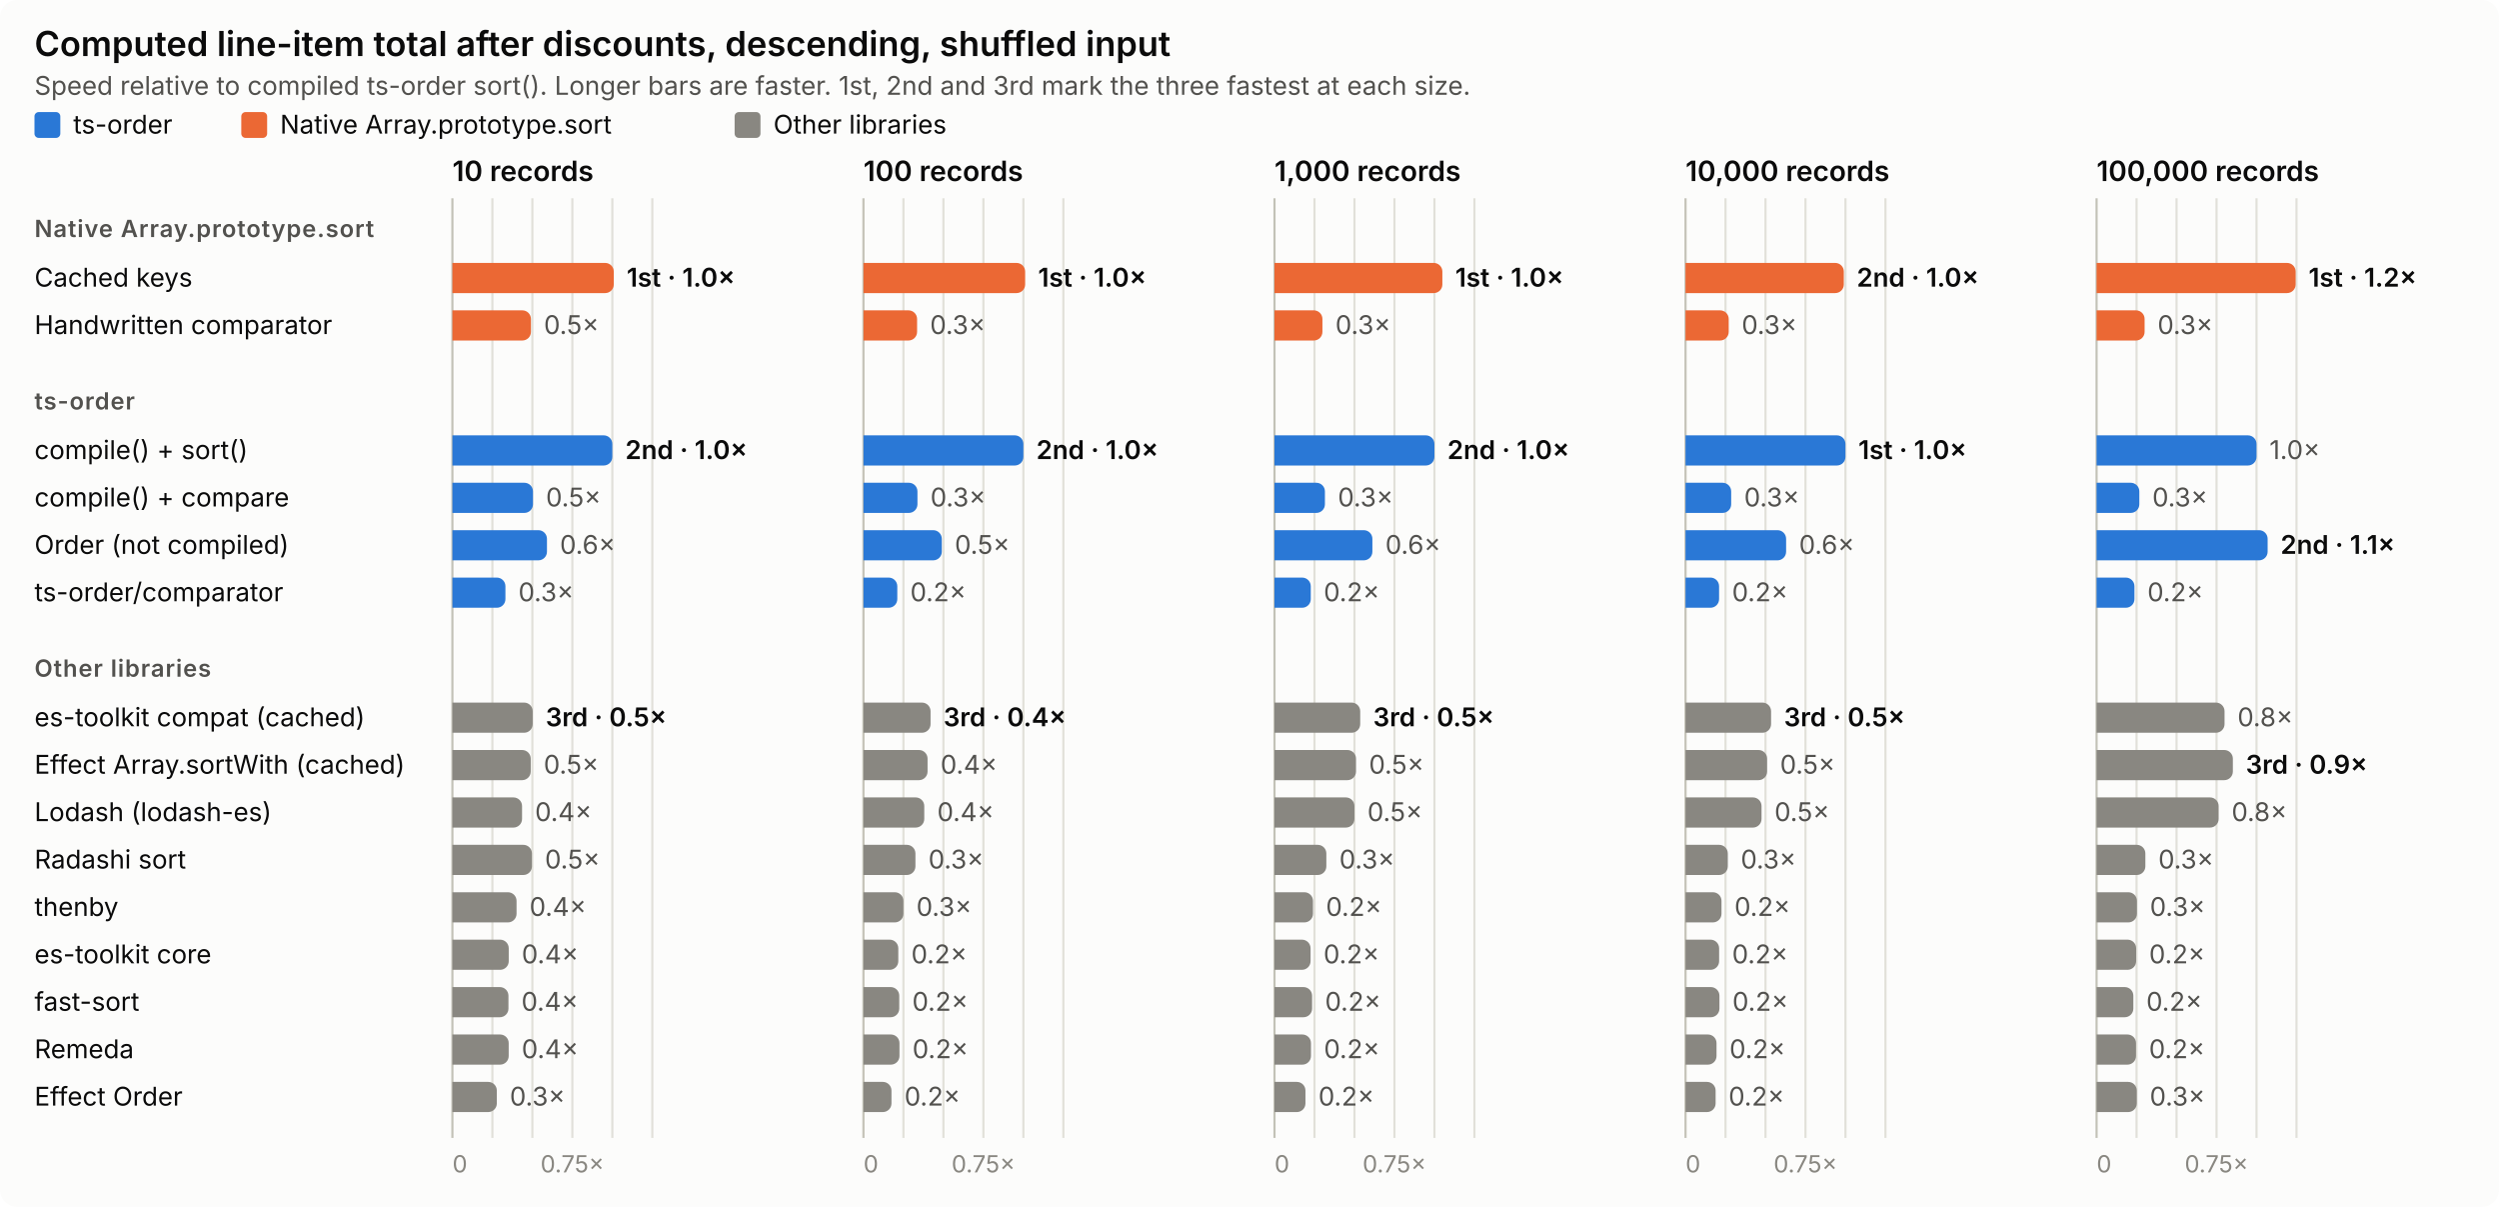
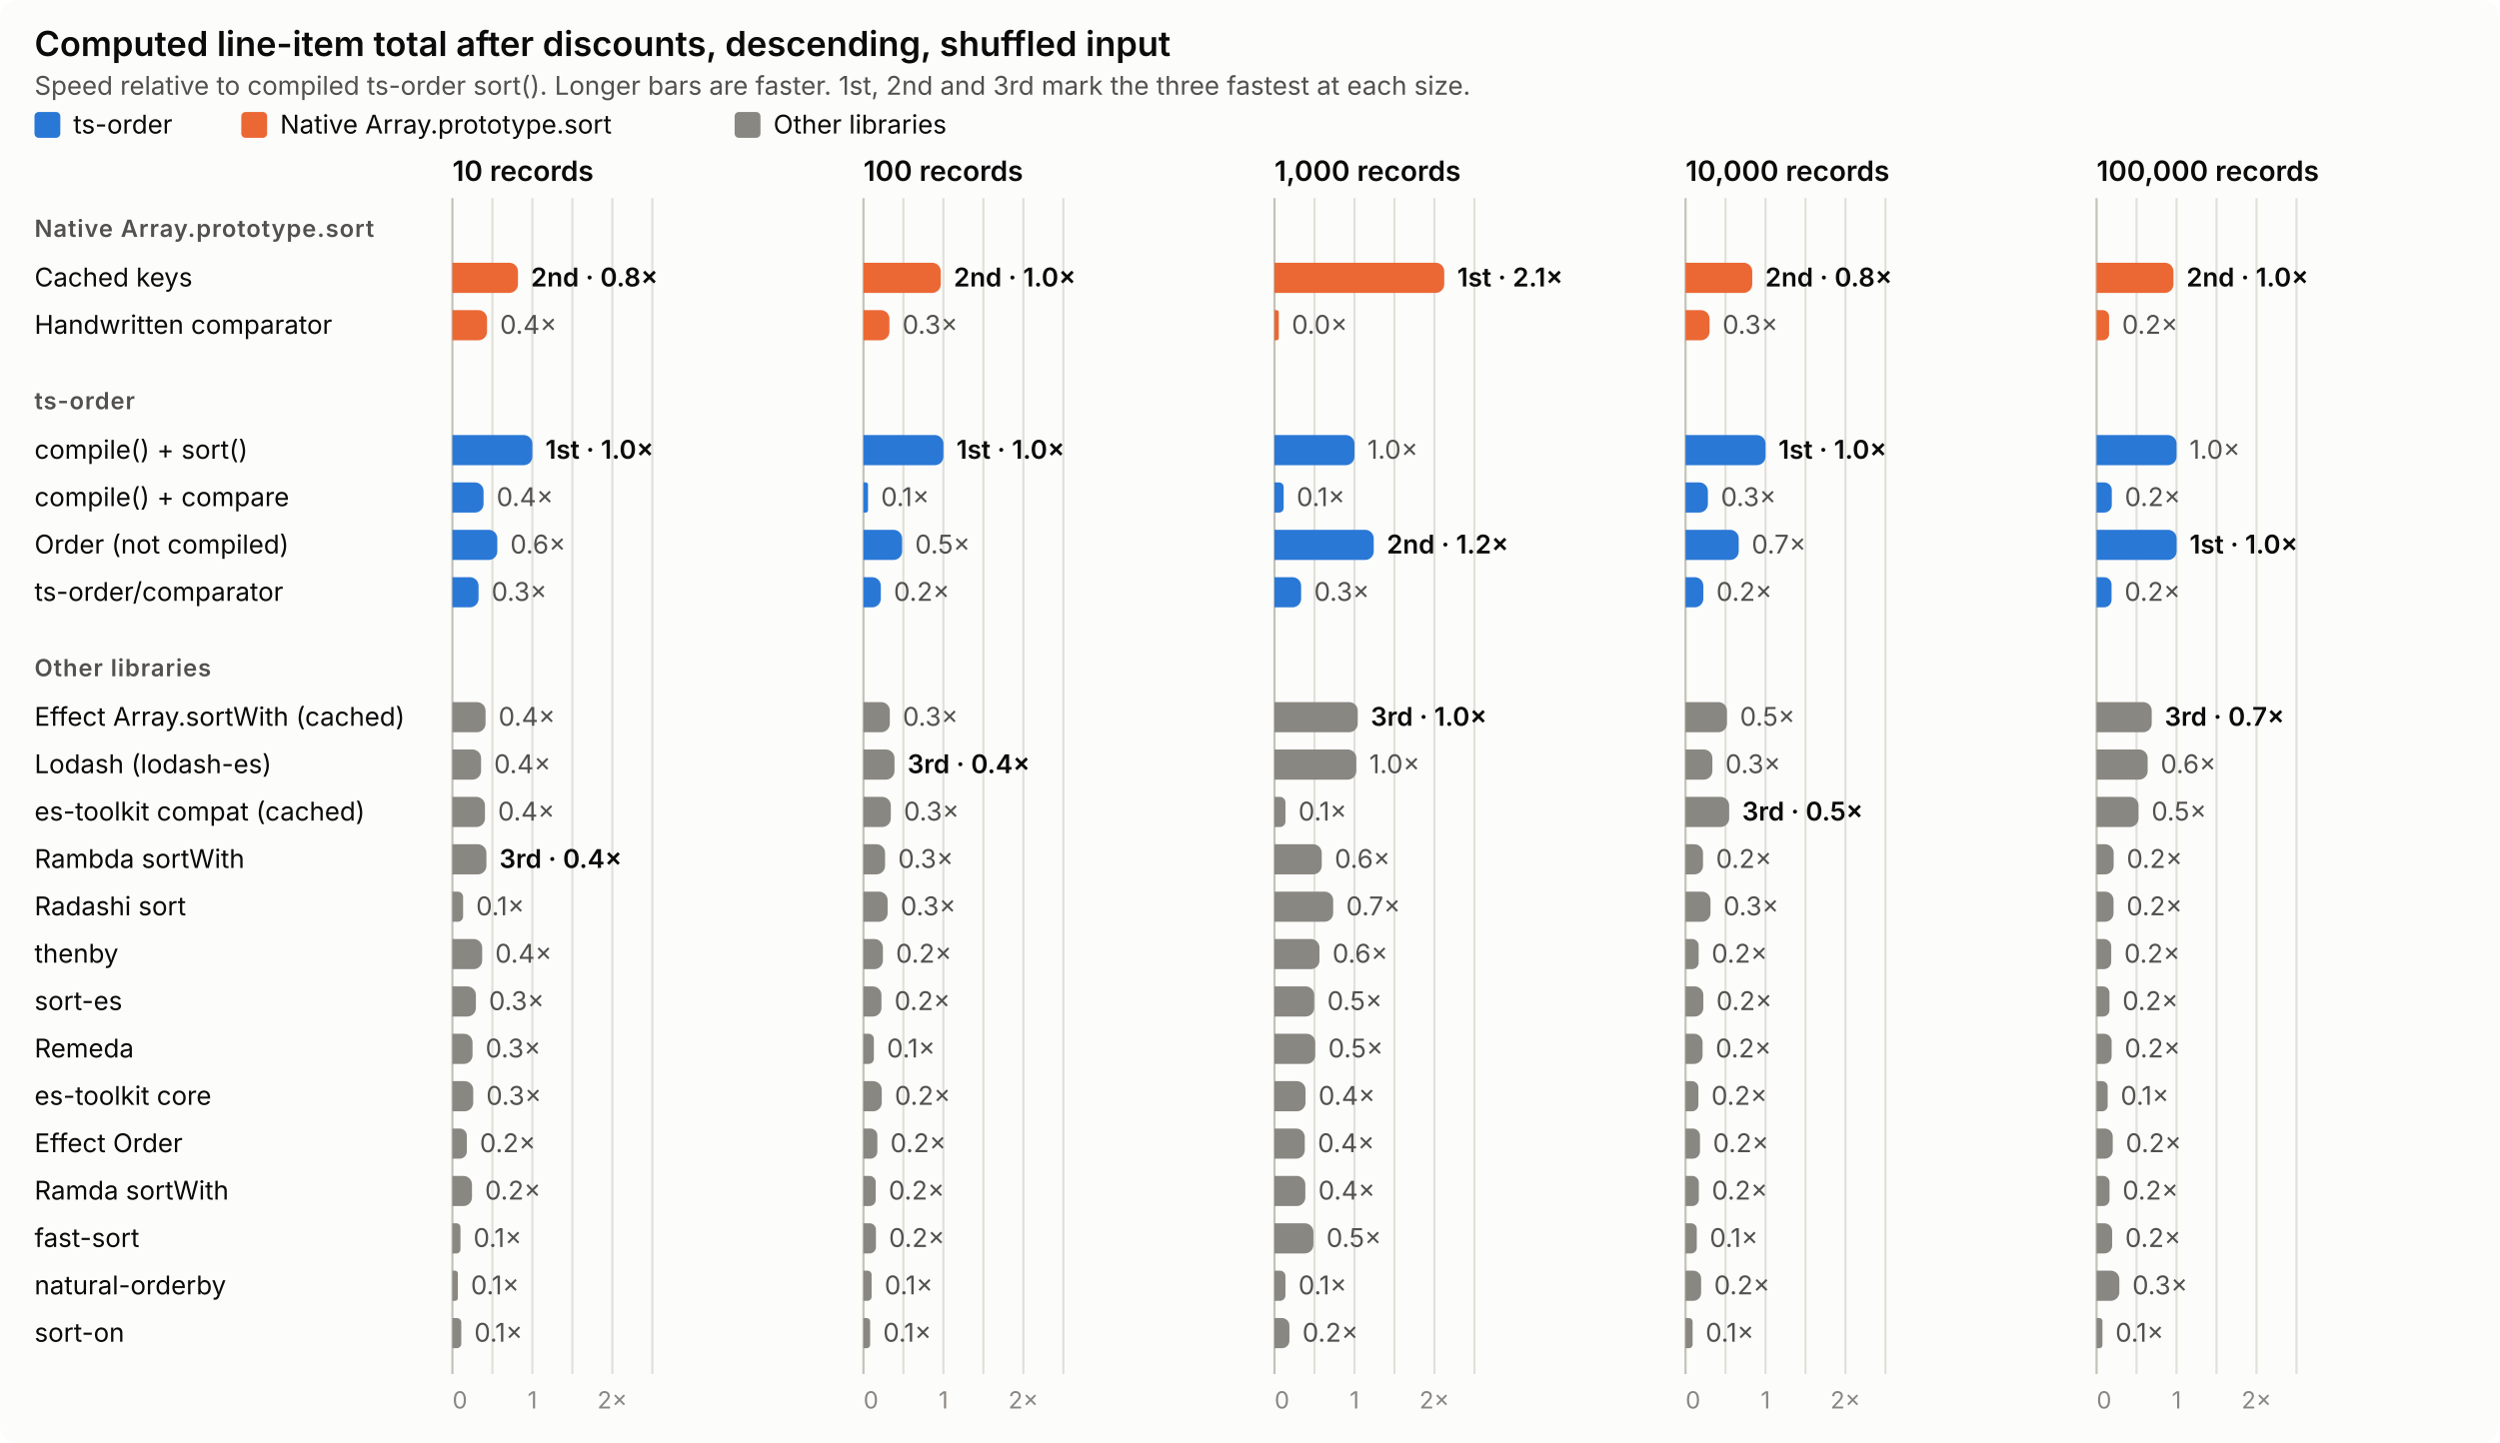
- <svg xmlns="http://www.w3.org/2000/svg" width="1160" height="560" viewBox="0 0 1160 560" role="img" aria-label="Computed line-item total after discounts, descending, shuffled input">
+ <svg xmlns="http://www.w3.org/2000/svg" width="1160" height="670" viewBox="0 0 1160 670" role="img" aria-label="Computed line-item total after discounts, descending, shuffled input">
  <style>
	.surface { fill: #fcfcfb; }
	.title { fill: #0b0b0b; font-size: 16px; font-weight: 600; }
	.subtitle, .value { fill: #52514e; font-size: 12px; }
	.place { fill: #0b0b0b; font-weight: 600; }
	.label { fill: #0b0b0b; font-size: 12px; }
	.group { fill: #52514e; font-size: 11px; font-weight: 600; text-transform: uppercase; letter-spacing: 0.04em; }
	.panel { fill: #0b0b0b; font-size: 13px; font-weight: 600; }
	.tick, .missing { fill: #898781; font-size: 11px; font-variant-numeric: tabular-nums; }
	.grid { stroke: #e1e0d9; stroke-width: 1; }
	.axis { stroke: #c3c2b7; stroke-width: 1; }
	.ts-order { fill: #2a78d6; }
	.native { fill: #eb6834; }
	.other { fill: #898781; }
	@media (prefers-color-scheme: dark) {
		.surface { fill: #1a1a19; }
		.title, .label, .panel { fill: #f0efec; }
		.subtitle, .value, .group { fill: #c3c2b7; }
		.place { fill: #f0efec; }
		.grid { stroke: #2c2c2a; }
		.axis { stroke: #383835; }
		.ts-order { fill: #3987e5; }
		.native { fill: #d95926; }
	}
	text { font-family: system-ui, -apple-system, 'Segoe UI', sans-serif; }
</style>
-   <rect class="surface" width="1160" height="560" rx="8" />
+   <rect class="surface" width="1160" height="670" rx="8" />
  <text class="title" x="16" y="26">Computed line-item total after discounts, descending, shuffled input</text>
  <text class="subtitle" x="16" y="44">Speed relative to compiled ts-order sort(). Longer bars are faster. 1st, 2nd and 3rd mark the three fastest at each size.</text>
  <rect class="ts-order" x="16" y="52" width="12" height="12" rx="2" />
  <text class="label" x="34" y="62">ts-order</text>
  <rect class="native" x="112" y="52" width="12" height="12" rx="2" />
  <text class="label" x="130" y="62">Native Array.prototype.sort</text>
  <rect class="other" x="341" y="52" width="12" height="12" rx="2" />
  <text class="label" x="359" y="62">Other libraries</text>
  <text class="panel" x="210" y="84">10 records</text>
-   <line class="axis" x1="210" x2="210" y1="92" y2="528" />
-   <text class="tick" x="210" y="544" text-anchor="start">0</text>
-   <line class="grid" x1="228.56" x2="228.56" y1="92" y2="528" />
-   <line class="grid" x1="247.12" x2="247.12" y1="92" y2="528" />
-   <line class="grid" x1="265.68" x2="265.68" y1="92" y2="528" />
-   <text class="tick" x="265.68" y="544" text-anchor="middle">0.75×</text>
-   <line class="grid" x1="284.24" x2="284.24" y1="92" y2="528" />
-   <line class="grid" x1="302.8" x2="302.8" y1="92" y2="528" />
+   <line class="axis" x1="210" x2="210" y1="92" y2="638" />
+   <text class="tick" x="210" y="654" text-anchor="start">0</text>
+   <line class="grid" x1="228.56" x2="228.56" y1="92" y2="638" />
+   <line class="grid" x1="247.12" x2="247.12" y1="92" y2="638" />
+   <text class="tick" x="247.12" y="654" text-anchor="middle">1</text>
+   <line class="grid" x1="265.68" x2="265.68" y1="92" y2="638" />
+   <line class="grid" x1="284.24" x2="284.24" y1="92" y2="638" />
+   <text class="tick" x="284.24" y="654" text-anchor="middle">2×</text>
+   <line class="grid" x1="302.8" x2="302.8" y1="92" y2="638" />
  <text class="panel" x="400.8" y="84">100 records</text>
-   <line class="axis" x1="400.8" x2="400.8" y1="92" y2="528" />
-   <text class="tick" x="400.8" y="544" text-anchor="start">0</text>
-   <line class="grid" x1="419.36" x2="419.36" y1="92" y2="528" />
-   <line class="grid" x1="437.92" x2="437.92" y1="92" y2="528" />
-   <line class="grid" x1="456.48" x2="456.48" y1="92" y2="528" />
-   <text class="tick" x="456.48" y="544" text-anchor="middle">0.75×</text>
-   <line class="grid" x1="475.04" x2="475.04" y1="92" y2="528" />
-   <line class="grid" x1="493.6" x2="493.6" y1="92" y2="528" />
+   <line class="axis" x1="400.8" x2="400.8" y1="92" y2="638" />
+   <text class="tick" x="400.8" y="654" text-anchor="start">0</text>
+   <line class="grid" x1="419.36" x2="419.36" y1="92" y2="638" />
+   <line class="grid" x1="437.92" x2="437.92" y1="92" y2="638" />
+   <text class="tick" x="437.92" y="654" text-anchor="middle">1</text>
+   <line class="grid" x1="456.48" x2="456.48" y1="92" y2="638" />
+   <line class="grid" x1="475.04" x2="475.04" y1="92" y2="638" />
+   <text class="tick" x="475.04" y="654" text-anchor="middle">2×</text>
+   <line class="grid" x1="493.6" x2="493.6" y1="92" y2="638" />
  <text class="panel" x="591.6" y="84">1,000 records</text>
-   <line class="axis" x1="591.6" x2="591.6" y1="92" y2="528" />
-   <text class="tick" x="591.6" y="544" text-anchor="start">0</text>
-   <line class="grid" x1="610.16" x2="610.16" y1="92" y2="528" />
-   <line class="grid" x1="628.72" x2="628.72" y1="92" y2="528" />
-   <line class="grid" x1="647.28" x2="647.28" y1="92" y2="528" />
-   <text class="tick" x="647.28" y="544" text-anchor="middle">0.75×</text>
-   <line class="grid" x1="665.84" x2="665.84" y1="92" y2="528" />
-   <line class="grid" x1="684.4" x2="684.4" y1="92" y2="528" />
+   <line class="axis" x1="591.6" x2="591.6" y1="92" y2="638" />
+   <text class="tick" x="591.6" y="654" text-anchor="start">0</text>
+   <line class="grid" x1="610.16" x2="610.16" y1="92" y2="638" />
+   <line class="grid" x1="628.72" x2="628.72" y1="92" y2="638" />
+   <text class="tick" x="628.72" y="654" text-anchor="middle">1</text>
+   <line class="grid" x1="647.28" x2="647.28" y1="92" y2="638" />
+   <line class="grid" x1="665.84" x2="665.84" y1="92" y2="638" />
+   <text class="tick" x="665.84" y="654" text-anchor="middle">2×</text>
+   <line class="grid" x1="684.4" x2="684.4" y1="92" y2="638" />
  <text class="panel" x="782.4" y="84">10,000 records</text>
-   <line class="axis" x1="782.4" x2="782.4" y1="92" y2="528" />
-   <text class="tick" x="782.4" y="544" text-anchor="start">0</text>
-   <line class="grid" x1="800.96" x2="800.96" y1="92" y2="528" />
-   <line class="grid" x1="819.52" x2="819.52" y1="92" y2="528" />
-   <line class="grid" x1="838.08" x2="838.08" y1="92" y2="528" />
-   <text class="tick" x="838.08" y="544" text-anchor="middle">0.75×</text>
-   <line class="grid" x1="856.64" x2="856.64" y1="92" y2="528" />
-   <line class="grid" x1="875.2" x2="875.2" y1="92" y2="528" />
+   <line class="axis" x1="782.4" x2="782.4" y1="92" y2="638" />
+   <text class="tick" x="782.4" y="654" text-anchor="start">0</text>
+   <line class="grid" x1="800.96" x2="800.96" y1="92" y2="638" />
+   <line class="grid" x1="819.52" x2="819.52" y1="92" y2="638" />
+   <text class="tick" x="819.52" y="654" text-anchor="middle">1</text>
+   <line class="grid" x1="838.08" x2="838.08" y1="92" y2="638" />
+   <line class="grid" x1="856.64" x2="856.64" y1="92" y2="638" />
+   <text class="tick" x="856.64" y="654" text-anchor="middle">2×</text>
+   <line class="grid" x1="875.2" x2="875.2" y1="92" y2="638" />
  <text class="panel" x="973.2" y="84">100,000 records</text>
-   <line class="axis" x1="973.2" x2="973.2" y1="92" y2="528" />
-   <text class="tick" x="973.2" y="544" text-anchor="start">0</text>
-   <line class="grid" x1="991.76" x2="991.76" y1="92" y2="528" />
-   <line class="grid" x1="1010.32" x2="1010.32" y1="92" y2="528" />
-   <line class="grid" x1="1028.88" x2="1028.88" y1="92" y2="528" />
-   <text class="tick" x="1028.88" y="544" text-anchor="middle">0.75×</text>
-   <line class="grid" x1="1047.44" x2="1047.44" y1="92" y2="528" />
-   <line class="grid" x1="1066" x2="1066" y1="92" y2="528" />
+   <line class="axis" x1="973.2" x2="973.2" y1="92" y2="638" />
+   <text class="tick" x="973.2" y="654" text-anchor="start">0</text>
+   <line class="grid" x1="991.76" x2="991.76" y1="92" y2="638" />
+   <line class="grid" x1="1010.32" x2="1010.32" y1="92" y2="638" />
+   <text class="tick" x="1010.32" y="654" text-anchor="middle">1</text>
+   <line class="grid" x1="1028.88" x2="1028.88" y1="92" y2="638" />
+   <line class="grid" x1="1047.44" x2="1047.44" y1="92" y2="638" />
+   <text class="tick" x="1047.44" y="654" text-anchor="middle">2×</text>
+   <line class="grid" x1="1066" x2="1066" y1="92" y2="638" />
  <text class="group" x="16" y="110">Native Array.prototype.sort</text>
  <text class="label" x="16" y="133">Cached keys</text>
-   <path class="native" d="M210,122h70.911a4,4 0 0 1 4,4v6a4,4 0 0 1 -4,4h-70.911z" />
-   <text class="value place" x="290.911" y="133">1st · 1.0×</text>
-   <path class="native" d="M400.8,122h71.062a4,4 0 0 1 4,4v6a4,4 0 0 1 -4,4h-71.062z" />
-   <text class="value place" x="481.862" y="133">1st · 1.0×</text>
-   <path class="native" d="M591.6,122h73.928a4,4 0 0 1 4,4v6a4,4 0 0 1 -4,4h-73.928z" />
-   <text class="value place" x="675.528" y="133">1st · 1.0×</text>
-   <path class="native" d="M782.4,122h69.482a4,4 0 0 1 4,4v6a4,4 0 0 1 -4,4h-69.482z" />
-   <text class="value place" x="861.882" y="133">2nd · 1.0×</text>
-   <path class="native" d="M973.2,122h88.413a4,4 0 0 1 4,4v6a4,4 0 0 1 -4,4h-88.413z" />
-   <text class="value place" x="1071.613" y="133">1st · 1.2×</text>
+   <path class="native" d="M210,122h26.434a4,4 0 0 1 4,4v6a4,4 0 0 1 -4,4h-26.434z" />
+   <text class="value place" x="246.434" y="133">2nd · 0.8×</text>
+   <path class="native" d="M400.8,122h31.9a4,4 0 0 1 4,4v6a4,4 0 0 1 -4,4h-31.9z" />
+   <text class="value place" x="442.7" y="133">2nd · 1.0×</text>
+   <path class="native" d="M591.6,122h74.804a4,4 0 0 1 4,4v6a4,4 0 0 1 -4,4h-74.804z" />
+   <text class="value place" x="676.404" y="133">1st · 2.1×</text>
+   <path class="native" d="M782.4,122h26.98a4,4 0 0 1 4,4v6a4,4 0 0 1 -4,4h-26.98z" />
+   <text class="value place" x="819.38" y="133">2nd · 0.8×</text>
+   <path class="native" d="M973.2,122h31.696a4,4 0 0 1 4,4v6a4,4 0 0 1 -4,4h-31.696z" />
+   <text class="value place" x="1014.896" y="133">2nd · 1.0×</text>
  <text class="label" x="16" y="155">Handwritten comparator</text>
-   <path class="native" d="M210,144h32.46a4,4 0 0 1 4,4v6a4,4 0 0 1 -4,4h-32.46z" />
-   <text class="value" x="252.46" y="155">0.5×</text>
-   <path class="native" d="M400.8,144h20.896a4,4 0 0 1 4,4v6a4,4 0 0 1 -4,4h-20.896z" />
-   <text class="value" x="431.696" y="155">0.3×</text>
-   <path class="native" d="M591.6,144h18.254a4,4 0 0 1 4,4v6a4,4 0 0 1 -4,4h-18.254z" />
-   <text class="value" x="619.854" y="155">0.3×</text>
-   <path class="native" d="M782.4,144h16.047a4,4 0 0 1 4,4v6a4,4 0 0 1 -4,4h-16.047z" />
-   <text class="value" x="808.447" y="155">0.3×</text>
-   <path class="native" d="M973.2,144h18.295a4,4 0 0 1 4,4v6a4,4 0 0 1 -4,4h-18.295z" />
-   <text class="value" x="1001.495" y="155">0.3×</text>
+   <path class="native" d="M210,144h12.087a4,4 0 0 1 4,4v6a4,4 0 0 1 -4,4h-12.087z" />
+   <text class="value" x="232.087" y="155">0.4×</text>
+   <path class="native" d="M400.8,144h8.057a4,4 0 0 1 4,4v6a4,4 0 0 1 -4,4h-8.057z" />
+   <text class="value" x="418.857" y="155">0.3×</text>
+   <path class="native" d="M591.6,144h1a1,1 0 0 1 1,1v12a1,1 0 0 1 -1,1h-1z" />
+   <text class="value" x="599.6" y="155">0.0×</text>
+   <path class="native" d="M782.4,144h7.153a4,4 0 0 1 4,4v6a4,4 0 0 1 -4,4h-7.153z" />
+   <text class="value" x="799.553" y="155">0.3×</text>
+   <path class="native" d="M973.2,144h2.905a2.905,2.905 0 0 1 2.905,2.905v8.19a2.905,2.905 0 0 1 -2.905,2.905h-2.905z" />
+   <text class="value" x="985.01" y="155">0.2×</text>
  <text class="group" x="16" y="190">ts-order</text>
  <text class="label" x="16" y="213">compile() + sort()</text>
-   <path class="ts-order" d="M210,202h70.24a4,4 0 0 1 4,4v6a4,4 0 0 1 -4,4h-70.24z" />
-   <text class="value place" x="290.24" y="213">2nd · 1.0×</text>
-   <path class="ts-order" d="M400.8,202h70.24a4,4 0 0 1 4,4v6a4,4 0 0 1 -4,4h-70.24z" />
-   <text class="value place" x="481.04" y="213">2nd · 1.0×</text>
-   <path class="ts-order" d="M591.6,202h70.24a4,4 0 0 1 4,4v6a4,4 0 0 1 -4,4h-70.24z" />
-   <text class="value place" x="671.84" y="213">2nd · 1.0×</text>
-   <path class="ts-order" d="M782.4,202h70.24a4,4 0 0 1 4,4v6a4,4 0 0 1 -4,4h-70.24z" />
-   <text class="value place" x="862.64" y="213">1st · 1.0×</text>
-   <path class="ts-order" d="M973.2,202h70.24a4,4 0 0 1 4,4v6a4,4 0 0 1 -4,4h-70.24z" />
-   <text class="value" x="1053.44" y="213">1.0×</text>
+   <path class="ts-order" d="M210,202h33.12a4,4 0 0 1 4,4v6a4,4 0 0 1 -4,4h-33.12z" />
+   <text class="value place" x="253.12" y="213">1st · 1.0×</text>
+   <path class="ts-order" d="M400.8,202h33.12a4,4 0 0 1 4,4v6a4,4 0 0 1 -4,4h-33.12z" />
+   <text class="value place" x="443.92" y="213">1st · 1.0×</text>
+   <path class="ts-order" d="M591.6,202h33.12a4,4 0 0 1 4,4v6a4,4 0 0 1 -4,4h-33.12z" />
+   <text class="value" x="634.72" y="213">1.0×</text>
+   <path class="ts-order" d="M782.4,202h33.12a4,4 0 0 1 4,4v6a4,4 0 0 1 -4,4h-33.12z" />
+   <text class="value place" x="825.52" y="213">1st · 1.0×</text>
+   <path class="ts-order" d="M973.2,202h33.12a4,4 0 0 1 4,4v6a4,4 0 0 1 -4,4h-33.12z" />
+   <text class="value" x="1016.32" y="213">1.0×</text>
  <text class="label" x="16" y="235">compile() + compare</text>
-   <path class="ts-order" d="M210,224h33.401a4,4 0 0 1 4,4v6a4,4 0 0 1 -4,4h-33.401z" />
-   <text class="value" x="253.401" y="235">0.5×</text>
-   <path class="ts-order" d="M400.8,224h21.067a4,4 0 0 1 4,4v6a4,4 0 0 1 -4,4h-21.067z" />
-   <text class="value" x="431.867" y="235">0.3×</text>
-   <path class="ts-order" d="M591.6,224h19.409a4,4 0 0 1 4,4v6a4,4 0 0 1 -4,4h-19.409z" />
-   <text class="value" x="621.009" y="235">0.3×</text>
-   <path class="ts-order" d="M782.4,224h17.189a4,4 0 0 1 4,4v6a4,4 0 0 1 -4,4h-17.189z" />
-   <text class="value" x="809.589" y="235">0.3×</text>
-   <path class="ts-order" d="M973.2,224h15.849a4,4 0 0 1 4,4v6a4,4 0 0 1 -4,4h-15.849z" />
-   <text class="value" x="999.049" y="235">0.3×</text>
+   <path class="ts-order" d="M210,224h10.468a4,4 0 0 1 4,4v6a4,4 0 0 1 -4,4h-10.468z" />
+   <text class="value" x="230.468" y="235">0.4×</text>
+   <path class="ts-order" d="M400.8,224h1.06a1.06,1.06 0 0 1 1.06,1.06v11.879a1.06,1.06 0 0 1 -1.06,1.06h-1.06z" />
+   <text class="value" x="408.921" y="235">0.1×</text>
+   <path class="ts-order" d="M591.6,224h2.125a2.125,2.125 0 0 1 2.125,2.125v9.749a2.125,2.125 0 0 1 -2.125,2.125h-2.125z" />
+   <text class="value" x="601.851" y="235">0.1×</text>
+   <path class="ts-order" d="M782.4,224h6.385a4,4 0 0 1 4,4v6a4,4 0 0 1 -4,4h-6.385z" />
+   <text class="value" x="798.785" y="235">0.3×</text>
+   <path class="ts-order" d="M973.2,224h3.537a3.537,3.537 0 0 1 3.537,3.537v6.926a3.537,3.537 0 0 1 -3.537,3.537h-3.537z" />
+   <text class="value" x="986.274" y="235">0.2×</text>
  <text class="label" x="16" y="257">Order (not compiled)</text>
-   <path class="ts-order" d="M210,246h39.894a4,4 0 0 1 4,4v6a4,4 0 0 1 -4,4h-39.894z" />
-   <text class="value" x="259.894" y="257">0.6×</text>
-   <path class="ts-order" d="M400.8,246h32.373a4,4 0 0 1 4,4v6a4,4 0 0 1 -4,4h-32.373z" />
-   <text class="value" x="443.173" y="257">0.5×</text>
-   <path class="ts-order" d="M591.6,246h41.443a4,4 0 0 1 4,4v6a4,4 0 0 1 -4,4h-41.443z" />
-   <text class="value" x="643.043" y="257">0.6×</text>
-   <path class="ts-order" d="M782.4,246h42.684a4,4 0 0 1 4,4v6a4,4 0 0 1 -4,4h-42.684z" />
-   <text class="value" x="835.084" y="257">0.6×</text>
-   <path class="ts-order" d="M973.2,246h75.4a4,4 0 0 1 4,4v6a4,4 0 0 1 -4,4h-75.4z" />
-   <text class="value place" x="1058.6" y="257">2nd · 1.1×</text>
+   <path class="ts-order" d="M210,246h16.844a4,4 0 0 1 4,4v6a4,4 0 0 1 -4,4h-16.844z" />
+   <text class="value" x="236.844" y="257">0.6×</text>
+   <path class="ts-order" d="M400.8,246h13.949a4,4 0 0 1 4,4v6a4,4 0 0 1 -4,4h-13.949z" />
+   <text class="value" x="424.749" y="257">0.5×</text>
+   <path class="ts-order" d="M591.6,246h42.074a4,4 0 0 1 4,4v6a4,4 0 0 1 -4,4h-42.074z" />
+   <text class="value place" x="643.674" y="257">2nd · 1.2×</text>
+   <path class="ts-order" d="M782.4,246h20.69a4,4 0 0 1 4,4v6a4,4 0 0 1 -4,4h-20.69z" />
+   <text class="value" x="813.09" y="257">0.7×</text>
+   <path class="ts-order" d="M973.2,246h33.159a4,4 0 0 1 4,4v6a4,4 0 0 1 -4,4h-33.159z" />
+   <text class="value place" x="1016.359" y="257">1st · 1.0×</text>
  <text class="label" x="16" y="279">ts-order/comparator</text>
-   <path class="ts-order" d="M210,268h20.612a4,4 0 0 1 4,4v6a4,4 0 0 1 -4,4h-20.612z" />
-   <text class="value" x="240.612" y="279">0.3×</text>
-   <path class="ts-order" d="M400.8,268h11.71a4,4 0 0 1 4,4v6a4,4 0 0 1 -4,4h-11.71z" />
-   <text class="value" x="422.51" y="279">0.2×</text>
-   <path class="ts-order" d="M591.6,268h12.842a4,4 0 0 1 4,4v6a4,4 0 0 1 -4,4h-12.842z" />
-   <text class="value" x="614.442" y="279">0.2×</text>
-   <path class="ts-order" d="M782.4,268h11.573a4,4 0 0 1 4,4v6a4,4 0 0 1 -4,4h-11.573z" />
-   <text class="value" x="803.973" y="279">0.2×</text>
-   <path class="ts-order" d="M973.2,268h13.581a4,4 0 0 1 4,4v6a4,4 0 0 1 -4,4h-13.581z" />
-   <text class="value" x="996.781" y="279">0.2×</text>
+   <path class="ts-order" d="M210,268h8.138a4,4 0 0 1 4,4v6a4,4 0 0 1 -4,4h-8.138z" />
+   <text class="value" x="228.138" y="279">0.3×</text>
+   <path class="ts-order" d="M400.8,268h4.069a4,4 0 0 1 4,4v6a4,4 0 0 1 -4,4h-4.069z" />
+   <text class="value" x="414.869" y="279">0.2×</text>
+   <path class="ts-order" d="M591.6,268h8.371a4,4 0 0 1 4,4v6a4,4 0 0 1 -4,4h-8.371z" />
+   <text class="value" x="609.971" y="279">0.3×</text>
+   <path class="ts-order" d="M782.4,268h4.27a4,4 0 0 1 4,4v6a4,4 0 0 1 -4,4h-4.27z" />
+   <text class="value" x="796.67" y="279">0.2×</text>
+   <path class="ts-order" d="M973.2,268h3.481a3.481,3.481 0 0 1 3.481,3.481v7.037a3.481,3.481 0 0 1 -3.481,3.481h-3.481z" />
+   <text class="value" x="986.163" y="279">0.2×</text>
  <text class="group" x="16" y="314">Other libraries</text>
-   <text class="label" x="16" y="337">es-toolkit compat (cached)</text>
-   <path class="other" d="M210,326h33.281a4,4 0 0 1 4,4v6a4,4 0 0 1 -4,4h-33.281z" />
-   <text class="value place" x="253.281" y="337">3rd · 0.5×</text>
-   <path class="other" d="M400.8,326h27.153a4,4 0 0 1 4,4v6a4,4 0 0 1 -4,4h-27.153z" />
-   <text class="value place" x="437.953" y="337">3rd · 0.4×</text>
-   <path class="other" d="M591.6,326h35.793a4,4 0 0 1 4,4v6a4,4 0 0 1 -4,4h-35.793z" />
-   <text class="value place" x="637.393" y="337">3rd · 0.5×</text>
-   <path class="other" d="M782.4,326h35.707a4,4 0 0 1 4,4v6a4,4 0 0 1 -4,4h-35.707z" />
-   <text class="value place" x="828.107" y="337">3rd · 0.5×</text>
-   <path class="other" d="M973.2,326h55.401a4,4 0 0 1 4,4v6a4,4 0 0 1 -4,4h-55.401z" />
-   <text class="value" x="1038.601" y="337">0.8×</text>
-   <text class="label" x="16" y="359">Effect Array.sortWith (cached)</text>
-   <path class="other" d="M210,348h32.358a4,4 0 0 1 4,4v6a4,4 0 0 1 -4,4h-32.358z" />
-   <text class="value" x="252.358" y="359">0.5×</text>
-   <path class="other" d="M400.8,348h25.763a4,4 0 0 1 4,4v6a4,4 0 0 1 -4,4h-25.763z" />
-   <text class="value" x="436.563" y="359">0.4×</text>
-   <path class="other" d="M591.6,348h33.84a4,4 0 0 1 4,4v6a4,4 0 0 1 -4,4h-33.84z" />
-   <text class="value" x="635.44" y="359">0.5×</text>
-   <path class="other" d="M782.4,348h33.869a4,4 0 0 1 4,4v6a4,4 0 0 1 -4,4h-33.869z" />
-   <text class="value" x="826.269" y="359">0.5×</text>
-   <path class="other" d="M973.2,348h59.26a4,4 0 0 1 4,4v6a4,4 0 0 1 -4,4h-59.26z" />
-   <text class="value place" x="1042.46" y="359">3rd · 0.9×</text>
-   <text class="label" x="16" y="381">Lodash (lodash-es)</text>
-   <path class="other" d="M210,370h28.333a4,4 0 0 1 4,4v6a4,4 0 0 1 -4,4h-28.333z" />
-   <text class="value" x="248.333" y="381">0.4×</text>
-   <path class="other" d="M400.8,370h24.234a4,4 0 0 1 4,4v6a4,4 0 0 1 -4,4h-24.234z" />
-   <text class="value" x="435.034" y="381">0.4×</text>
-   <path class="other" d="M591.6,370h33.116a4,4 0 0 1 4,4v6a4,4 0 0 1 -4,4h-33.116z" />
-   <text class="value" x="634.716" y="381">0.5×</text>
-   <path class="other" d="M782.4,370h31.281a4,4 0 0 1 4,4v6a4,4 0 0 1 -4,4h-31.281z" />
-   <text class="value" x="823.681" y="381">0.5×</text>
-   <path class="other" d="M973.2,370h52.663a4,4 0 0 1 4,4v6a4,4 0 0 1 -4,4h-52.663z" />
-   <text class="value" x="1035.863" y="381">0.8×</text>
-   <text class="label" x="16" y="403">Radashi sort</text>
-   <path class="other" d="M210,392h32.93a4,4 0 0 1 4,4v6a4,4 0 0 1 -4,4h-32.93z" />
-   <text class="value" x="252.93" y="403">0.5×</text>
-   <path class="other" d="M400.8,392h20.131a4,4 0 0 1 4,4v6a4,4 0 0 1 -4,4h-20.131z" />
-   <text class="value" x="430.931" y="403">0.3×</text>
-   <path class="other" d="M591.6,392h20.071a4,4 0 0 1 4,4v6a4,4 0 0 1 -4,4h-20.071z" />
-   <text class="value" x="621.671" y="403">0.3×</text>
-   <path class="other" d="M782.4,392h15.623a4,4 0 0 1 4,4v6a4,4 0 0 1 -4,4h-15.623z" />
-   <text class="value" x="808.023" y="403">0.3×</text>
-   <path class="other" d="M973.2,392h18.649a4,4 0 0 1 4,4v6a4,4 0 0 1 -4,4h-18.649z" />
-   <text class="value" x="1001.849" y="403">0.3×</text>
-   <text class="label" x="16" y="425">thenby</text>
-   <path class="other" d="M210,414h25.778a4,4 0 0 1 4,4v6a4,4 0 0 1 -4,4h-25.778z" />
-   <text class="value" x="245.778" y="425">0.4×</text>
-   <path class="other" d="M400.8,414h14.561a4,4 0 0 1 4,4v6a4,4 0 0 1 -4,4h-14.561z" />
-   <text class="value" x="425.361" y="425">0.3×</text>
-   <path class="other" d="M591.6,414h13.875a4,4 0 0 1 4,4v6a4,4 0 0 1 -4,4h-13.875z" />
-   <text class="value" x="615.475" y="425">0.2×</text>
-   <path class="other" d="M782.4,414h12.697a4,4 0 0 1 4,4v6a4,4 0 0 1 -4,4h-12.697z" />
-   <text class="value" x="805.097" y="425">0.2×</text>
-   <path class="other" d="M973.2,414h14.745a4,4 0 0 1 4,4v6a4,4 0 0 1 -4,4h-14.745z" />
-   <text class="value" x="997.945" y="425">0.3×</text>
-   <text class="label" x="16" y="447">es-toolkit core</text>
-   <path class="other" d="M210,436h22.152a4,4 0 0 1 4,4v6a4,4 0 0 1 -4,4h-22.152z" />
-   <text class="value" x="242.152" y="447">0.4×</text>
-   <path class="other" d="M400.8,436h12.179a4,4 0 0 1 4,4v6a4,4 0 0 1 -4,4h-12.179z" />
-   <text class="value" x="422.979" y="447">0.2×</text>
-   <path class="other" d="M591.6,436h12.746a4,4 0 0 1 4,4v6a4,4 0 0 1 -4,4h-12.746z" />
-   <text class="value" x="614.346" y="447">0.2×</text>
-   <path class="other" d="M782.4,436h11.597a4,4 0 0 1 4,4v6a4,4 0 0 1 -4,4h-11.597z" />
-   <text class="value" x="803.997" y="447">0.2×</text>
-   <path class="other" d="M973.2,436h14.376a4,4 0 0 1 4,4v6a4,4 0 0 1 -4,4h-14.376z" />
-   <text class="value" x="997.576" y="447">0.2×</text>
-   <text class="label" x="16" y="469">fast-sort</text>
-   <path class="other" d="M210,458h22.016a4,4 0 0 1 4,4v6a4,4 0 0 1 -4,4h-22.016z" />
-   <text class="value" x="242.016" y="469">0.4×</text>
-   <path class="other" d="M400.8,458h12.624a4,4 0 0 1 4,4v6a4,4 0 0 1 -4,4h-12.624z" />
-   <text class="value" x="423.424" y="469">0.2×</text>
-   <path class="other" d="M591.6,458h13.455a4,4 0 0 1 4,4v6a4,4 0 0 1 -4,4h-13.455z" />
-   <text class="value" x="615.055" y="469">0.2×</text>
-   <path class="other" d="M782.4,458h11.739a4,4 0 0 1 4,4v6a4,4 0 0 1 -4,4h-11.739z" />
-   <text class="value" x="804.139" y="469">0.2×</text>
-   <path class="other" d="M973.2,458h13.07a4,4 0 0 1 4,4v6a4,4 0 0 1 -4,4h-13.07z" />
-   <text class="value" x="996.27" y="469">0.2×</text>
+   <text class="label" x="16" y="337">Effect Array.sortWith (cached)</text>
+   <path class="other" d="M210,326h11.386a4,4 0 0 1 4,4v6a4,4 0 0 1 -4,4h-11.386z" />
+   <text class="value" x="231.386" y="337">0.4×</text>
+   <path class="other" d="M400.8,326h8.235a4,4 0 0 1 4,4v6a4,4 0 0 1 -4,4h-8.235z" />
+   <text class="value" x="419.035" y="337">0.3×</text>
+   <path class="other" d="M591.6,326h34.644a4,4 0 0 1 4,4v6a4,4 0 0 1 -4,4h-34.644z" />
+   <text class="value place" x="636.244" y="337">3rd · 1.0×</text>
+   <path class="other" d="M782.4,326h15.251a4,4 0 0 1 4,4v6a4,4 0 0 1 -4,4h-15.251z" />
+   <text class="value" x="807.651" y="337">0.5×</text>
+   <path class="other" d="M973.2,326h21.603a4,4 0 0 1 4,4v6a4,4 0 0 1 -4,4h-21.603z" />
+   <text class="value place" x="1004.803" y="337">3rd · 0.7×</text>
+   <text class="label" x="16" y="359">Lodash (lodash-es)</text>
+   <path class="other" d="M210,348h9.303a4,4 0 0 1 4,4v6a4,4 0 0 1 -4,4h-9.303z" />
+   <text class="value" x="229.303" y="359">0.4×</text>
+   <path class="other" d="M400.8,348h10.415a4,4 0 0 1 4,4v6a4,4 0 0 1 -4,4h-10.415z" />
+   <text class="value place" x="421.215" y="359">3rd · 0.4×</text>
+   <path class="other" d="M591.6,348h33.993a4,4 0 0 1 4,4v6a4,4 0 0 1 -4,4h-33.993z" />
+   <text class="value" x="635.593" y="359">1.0×</text>
+   <path class="other" d="M782.4,348h8.465a4,4 0 0 1 4,4v6a4,4 0 0 1 -4,4h-8.465z" />
+   <text class="value" x="800.865" y="359">0.3×</text>
+   <path class="other" d="M973.2,348h19.713a4,4 0 0 1 4,4v6a4,4 0 0 1 -4,4h-19.713z" />
+   <text class="value" x="1002.913" y="359">0.6×</text>
+   <text class="label" x="16" y="381">es-toolkit compat (cached)</text>
+   <path class="other" d="M210,370h11.112a4,4 0 0 1 4,4v6a4,4 0 0 1 -4,4h-11.112z" />
+   <text class="value" x="231.112" y="381">0.4×</text>
+   <path class="other" d="M400.8,370h8.706a4,4 0 0 1 4,4v6a4,4 0 0 1 -4,4h-8.706z" />
+   <text class="value" x="419.506" y="381">0.3×</text>
+   <path class="other" d="M591.6,370h2.543a2.543,2.543 0 0 1 2.543,2.543v8.914a2.543,2.543 0 0 1 -2.543,2.543h-2.543z" />
+   <text class="value" x="602.686" y="381">0.1×</text>
+   <path class="other" d="M782.4,370h16.262a4,4 0 0 1 4,4v6a4,4 0 0 1 -4,4h-16.262z" />
+   <text class="value place" x="808.662" y="381">3rd · 0.5×</text>
+   <path class="other" d="M973.2,370h15.48a4,4 0 0 1 4,4v6a4,4 0 0 1 -4,4h-15.48z" />
+   <text class="value" x="998.68" y="381">0.5×</text>
+   <text class="label" x="16" y="403">Rambda sortWith</text>
+   <path class="other" d="M210,392h11.792a4,4 0 0 1 4,4v6a4,4 0 0 1 -4,4h-11.792z" />
+   <text class="value place" x="231.792" y="403">3rd · 0.4×</text>
+   <path class="other" d="M400.8,392h6.04a4,4 0 0 1 4,4v6a4,4 0 0 1 -4,4h-6.04z" />
+   <text class="value" x="416.84" y="403">0.3×</text>
+   <path class="other" d="M591.6,392h17.935a4,4 0 0 1 4,4v6a4,4 0 0 1 -4,4h-17.935z" />
+   <text class="value" x="619.535" y="403">0.6×</text>
+   <path class="other" d="M782.4,392h4.12a4,4 0 0 1 4,4v6a4,4 0 0 1 -4,4h-4.12z" />
+   <text class="value" x="796.52" y="403">0.2×</text>
+   <path class="other" d="M973.2,392h3.969a3.969,3.969 0 0 1 3.969,3.969v6.061a3.969,3.969 0 0 1 -3.969,3.969h-3.969z" />
+   <text class="value" x="987.139" y="403">0.2×</text>
+   <text class="label" x="16" y="425">Radashi sort</text>
+   <path class="other" d="M210,414h2.484a2.484,2.484 0 0 1 2.484,2.484v9.032a2.484,2.484 0 0 1 -2.484,2.484h-2.484z" />
+   <text class="value" x="220.968" y="425">0.1×</text>
+   <path class="other" d="M400.8,414h7.22a4,4 0 0 1 4,4v6a4,4 0 0 1 -4,4h-7.22z" />
+   <text class="value" x="418.02" y="425">0.3×</text>
+   <path class="other" d="M591.6,414h23.249a4,4 0 0 1 4,4v6a4,4 0 0 1 -4,4h-23.249z" />
+   <text class="value" x="624.849" y="425">0.7×</text>
+   <path class="other" d="M782.4,414h7.583a4,4 0 0 1 4,4v6a4,4 0 0 1 -4,4h-7.583z" />
+   <text class="value" x="799.983" y="425">0.3×</text>
+   <path class="other" d="M973.2,414h3.938a3.938,3.938 0 0 1 3.938,3.938v6.124a3.938,3.938 0 0 1 -3.938,3.938h-3.938z" />
+   <text class="value" x="987.076" y="425">0.2×</text>
+   <text class="label" x="16" y="447">thenby</text>
+   <path class="other" d="M210,436h9.823a4,4 0 0 1 4,4v6a4,4 0 0 1 -4,4h-9.823z" />
+   <text class="value" x="229.823" y="447">0.4×</text>
+   <path class="other" d="M400.8,436h5.038a4,4 0 0 1 4,4v6a4,4 0 0 1 -4,4h-5.038z" />
+   <text class="value" x="415.838" y="447">0.2×</text>
+   <path class="other" d="M591.6,436h16.876a4,4 0 0 1 4,4v6a4,4 0 0 1 -4,4h-16.876z" />
+   <text class="value" x="618.476" y="447">0.6×</text>
+   <path class="other" d="M782.4,436h3.045a3.045,3.045 0 0 1 3.045,3.045v7.91a3.045,3.045 0 0 1 -3.045,3.045h-3.045z" />
+   <text class="value" x="794.49" y="447">0.2×</text>
+   <path class="other" d="M973.2,436h3.404a3.404,3.404 0 0 1 3.404,3.404v7.193a3.404,3.404 0 0 1 -3.404,3.404h-3.404z" />
+   <text class="value" x="986.007" y="447">0.2×</text>
+   <text class="label" x="16" y="469">sort-es</text>
+   <path class="other" d="M210,458h6.903a4,4 0 0 1 4,4v6a4,4 0 0 1 -4,4h-6.903z" />
+   <text class="value" x="226.903" y="469">0.3×</text>
+   <path class="other" d="M400.8,458h4.355a4,4 0 0 1 4,4v6a4,4 0 0 1 -4,4h-4.355z" />
+   <text class="value" x="415.155" y="469">0.2×</text>
+   <path class="other" d="M591.6,458h14.452a4,4 0 0 1 4,4v6a4,4 0 0 1 -4,4h-14.452z" />
+   <text class="value" x="616.052" y="469">0.5×</text>
+   <path class="other" d="M782.4,458h4.266a4,4 0 0 1 4,4v6a4,4 0 0 1 -4,4h-4.266z" />
+   <text class="value" x="796.666" y="469">0.2×</text>
+   <path class="other" d="M973.2,458h2.994a2.994,2.994 0 0 1 2.994,2.994v8.011a2.994,2.994 0 0 1 -2.994,2.994h-2.994z" />
+   <text class="value" x="985.189" y="469">0.2×</text>
  <text class="label" x="16" y="491">Remeda</text>
-   <path class="other" d="M210,480h22.132a4,4 0 0 1 4,4v6a4,4 0 0 1 -4,4h-22.132z" />
-   <text class="value" x="242.132" y="491">0.4×</text>
-   <path class="other" d="M400.8,480h12.724a4,4 0 0 1 4,4v6a4,4 0 0 1 -4,4h-12.724z" />
-   <text class="value" x="423.524" y="491">0.2×</text>
-   <path class="other" d="M591.6,480h12.934a4,4 0 0 1 4,4v6a4,4 0 0 1 -4,4h-12.934z" />
-   <text class="value" x="614.534" y="491">0.2×</text>
-   <path class="other" d="M782.4,480h10.387a4,4 0 0 1 4,4v6a4,4 0 0 1 -4,4h-10.387z" />
-   <text class="value" x="802.787" y="491">0.2×</text>
-   <path class="other" d="M973.2,480h14.318a4,4 0 0 1 4,4v6a4,4 0 0 1 -4,4h-14.318z" />
-   <text class="value" x="997.518" y="491">0.2×</text>
-   <text class="label" x="16" y="513">Effect Order</text>
-   <path class="other" d="M210,502h16.62a4,4 0 0 1 4,4v6a4,4 0 0 1 -4,4h-16.62z" />
-   <text class="value" x="236.62" y="513">0.3×</text>
-   <path class="other" d="M400.8,502h9.008a4,4 0 0 1 4,4v6a4,4 0 0 1 -4,4h-9.008z" />
-   <text class="value" x="419.808" y="513">0.2×</text>
-   <path class="other" d="M591.6,502h10.372a4,4 0 0 1 4,4v6a4,4 0 0 1 -4,4h-10.372z" />
-   <text class="value" x="611.972" y="513">0.2×</text>
-   <path class="other" d="M782.4,502h9.968a4,4 0 0 1 4,4v6a4,4 0 0 1 -4,4h-9.968z" />
-   <text class="value" x="802.368" y="513">0.2×</text>
-   <path class="other" d="M973.2,502h14.672a4,4 0 0 1 4,4v6a4,4 0 0 1 -4,4h-14.672z" />
-   <text class="value" x="997.872" y="513">0.3×</text>
+   <path class="other" d="M210,480h5.345a4,4 0 0 1 4,4v6a4,4 0 0 1 -4,4h-5.345z" />
+   <text class="value" x="225.345" y="491">0.3×</text>
+   <path class="other" d="M400.8,480h2.42a2.42,2.42 0 0 1 2.42,2.42v9.159a2.42,2.42 0 0 1 -2.42,2.42h-2.42z" />
+   <text class="value" x="411.641" y="491">0.1×</text>
+   <path class="other" d="M591.6,480h14.91a4,4 0 0 1 4,4v6a4,4 0 0 1 -4,4h-14.91z" />
+   <text class="value" x="616.51" y="491">0.5×</text>
+   <path class="other" d="M782.4,480h3.96a3.96,3.96 0 0 1 3.96,3.96v6.079a3.96,3.96 0 0 1 -3.96,3.96h-3.96z" />
+   <text class="value" x="796.321" y="491">0.2×</text>
+   <path class="other" d="M973.2,480h3.498a3.498,3.498 0 0 1 3.498,3.498v7.003a3.498,3.498 0 0 1 -3.498,3.498h-3.498z" />
+   <text class="value" x="986.197" y="491">0.2×</text>
+   <text class="label" x="16" y="513">es-toolkit core</text>
+   <path class="other" d="M210,502h5.665a4,4 0 0 1 4,4v6a4,4 0 0 1 -4,4h-5.665z" />
+   <text class="value" x="225.665" y="513">0.3×</text>
+   <path class="other" d="M400.8,502h4.506a4,4 0 0 1 4,4v6a4,4 0 0 1 -4,4h-4.506z" />
+   <text class="value" x="415.306" y="513">0.2×</text>
+   <path class="other" d="M591.6,502h10.401a4,4 0 0 1 4,4v6a4,4 0 0 1 -4,4h-10.401z" />
+   <text class="value" x="612.001" y="513">0.4×</text>
+   <path class="other" d="M782.4,502h2.988a2.988,2.988 0 0 1 2.988,2.988v8.024a2.988,2.988 0 0 1 -2.988,2.988h-2.988z" />
+   <text class="value" x="794.376" y="513">0.2×</text>
+   <path class="other" d="M973.2,502h2.576a2.576,2.576 0 0 1 2.576,2.576v8.849a2.576,2.576 0 0 1 -2.576,2.576h-2.576z" />
+   <text class="value" x="984.351" y="513">0.1×</text>
+   <text class="label" x="16" y="535">Effect Order</text>
+   <path class="other" d="M210,524h3.349a3.349,3.349 0 0 1 3.349,3.349v7.301a3.349,3.349 0 0 1 -3.349,3.349h-3.349z" />
+   <text class="value" x="222.699" y="535">0.2×</text>
+   <path class="other" d="M400.8,524h3.224a3.224,3.224 0 0 1 3.224,3.224v7.552a3.224,3.224 0 0 1 -3.224,3.224h-3.224z" />
+   <text class="value" x="413.248" y="535">0.2×</text>
+   <path class="other" d="M591.6,524h10.062a4,4 0 0 1 4,4v6a4,4 0 0 1 -4,4h-10.062z" />
+   <text class="value" x="611.662" y="535">0.4×</text>
+   <path class="other" d="M782.4,524h3.354a3.354,3.354 0 0 1 3.354,3.354v7.292a3.354,3.354 0 0 1 -3.354,3.354h-3.354z" />
+   <text class="value" x="795.108" y="535">0.2×</text>
+   <path class="other" d="M973.2,524h3.756a3.756,3.756 0 0 1 3.756,3.756v6.488a3.756,3.756 0 0 1 -3.756,3.756h-3.756z" />
+   <text class="value" x="986.712" y="535">0.2×</text>
+   <text class="label" x="16" y="557">Ramda sortWith</text>
+   <path class="other" d="M210,546h5.093a4,4 0 0 1 4,4v6a4,4 0 0 1 -4,4h-5.093z" />
+   <text class="value" x="225.093" y="557">0.2×</text>
+   <path class="other" d="M400.8,546h2.843a2.843,2.843 0 0 1 2.843,2.843v8.315a2.843,2.843 0 0 1 -2.843,2.843h-2.843z" />
+   <text class="value" x="412.485" y="557">0.2×</text>
+   <path class="other" d="M591.6,546h10.318a4,4 0 0 1 4,4v6a4,4 0 0 1 -4,4h-10.318z" />
+   <text class="value" x="611.918" y="557">0.4×</text>
+   <path class="other" d="M782.4,546h3.089a3.089,3.089 0 0 1 3.089,3.089v7.822a3.089,3.089 0 0 1 -3.089,3.089h-3.089z" />
+   <text class="value" x="794.578" y="557">0.2×</text>
+   <path class="other" d="M973.2,546h3.008a3.008,3.008 0 0 1 3.008,3.008v7.984a3.008,3.008 0 0 1 -3.008,3.008h-3.008z" />
+   <text class="value" x="985.216" y="557">0.2×</text>
+   <text class="label" x="16" y="579">fast-sort</text>
+   <path class="other" d="M210,568h1.869a1.869,1.869 0 0 1 1.869,1.869v10.262a1.869,1.869 0 0 1 -1.869,1.869h-1.869z" />
+   <text class="value" x="219.738" y="579">0.1×</text>
+   <path class="other" d="M400.8,568h2.897a2.897,2.897 0 0 1 2.897,2.897v8.206a2.897,2.897 0 0 1 -2.897,2.897h-2.897z" />
+   <text class="value" x="412.594" y="579">0.2×</text>
+   <path class="other" d="M591.6,568h14.073a4,4 0 0 1 4,4v6a4,4 0 0 1 -4,4h-14.073z" />
+   <text class="value" x="615.673" y="579">0.5×</text>
+   <path class="other" d="M782.4,568h2.609a2.609,2.609 0 0 1 2.609,2.609v8.783a2.609,2.609 0 0 1 -2.609,2.609h-2.609z" />
+   <text class="value" x="793.617" y="579">0.1×</text>
+   <path class="other" d="M973.2,568h3.62a3.62,3.62 0 0 1 3.62,3.62v6.76a3.62,3.62 0 0 1 -3.62,3.62h-3.62z" />
+   <text class="value" x="986.44" y="579">0.2×</text>
+   <text class="label" x="16" y="601">natural-orderby</text>
+   <path class="other" d="M210,590h1.272a1.272,1.272 0 0 1 1.272,1.272v11.456a1.272,1.272 0 0 1 -1.272,1.272h-1.272z" />
+   <text class="value" x="218.544" y="601">0.1×</text>
+   <path class="other" d="M400.8,590h1.893a1.893,1.893 0 0 1 1.893,1.893v10.214a1.893,1.893 0 0 1 -1.893,1.893h-1.893z" />
+   <text class="value" x="410.586" y="601">0.1×</text>
+   <path class="other" d="M591.6,590h2.543a2.543,2.543 0 0 1 2.543,2.543v8.915a2.543,2.543 0 0 1 -2.543,2.543h-2.543z" />
+   <text class="value" x="602.685" y="601">0.1×</text>
+   <path class="other" d="M782.4,590h3.62a3.62,3.62 0 0 1 3.62,3.62v6.76a3.62,3.62 0 0 1 -3.62,3.62h-3.62z" />
+   <text class="value" x="795.64" y="601">0.2×</text>
+   <path class="other" d="M973.2,590h6.579a4,4 0 0 1 4,4v6a4,4 0 0 1 -4,4h-6.579z" />
+   <text class="value" x="989.779" y="601">0.3×</text>
+   <text class="label" x="16" y="623">sort-on</text>
+   <path class="other" d="M210,612h2.06a2.06,2.06 0 0 1 2.06,2.06v9.88a2.06,2.06 0 0 1 -2.06,2.06h-2.06z" />
+   <text class="value" x="220.12" y="623">0.1×</text>
+   <path class="other" d="M400.8,612h1.549a1.549,1.549 0 0 1 1.549,1.549v10.903a1.549,1.549 0 0 1 -1.549,1.549h-1.549z" />
+   <text class="value" x="409.897" y="623">0.1×</text>
+   <path class="other" d="M591.6,612h3.464a3.464,3.464 0 0 1 3.464,3.464v7.071a3.464,3.464 0 0 1 -3.464,3.464h-3.464z" />
+   <text class="value" x="604.529" y="623">0.2×</text>
+   <path class="other" d="M782.4,612h1.645a1.645,1.645 0 0 1 1.645,1.645v10.71a1.645,1.645 0 0 1 -1.645,1.645h-1.645z" />
+   <text class="value" x="791.69" y="623">0.1×</text>
+   <path class="other" d="M973.2,612h1.364a1.364,1.364 0 0 1 1.364,1.364v11.272a1.364,1.364 0 0 1 -1.364,1.364h-1.364z" />
+   <text class="value" x="981.928" y="623">0.1×</text>
</svg>
